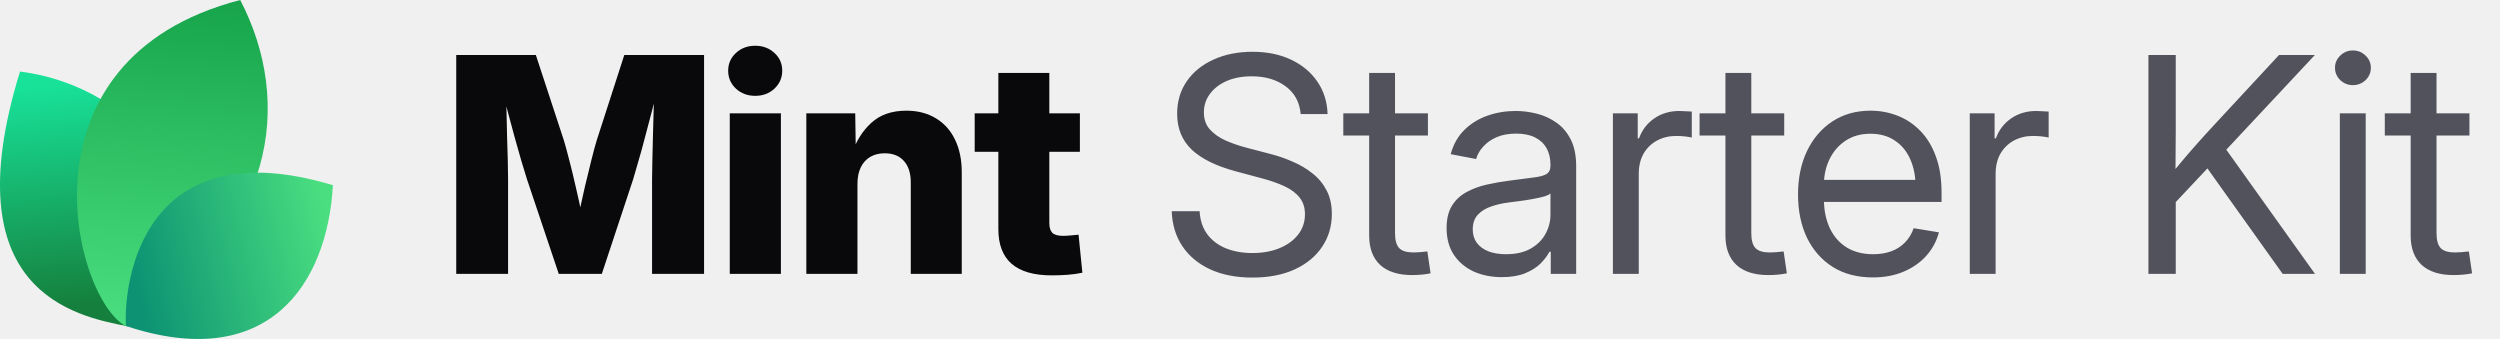
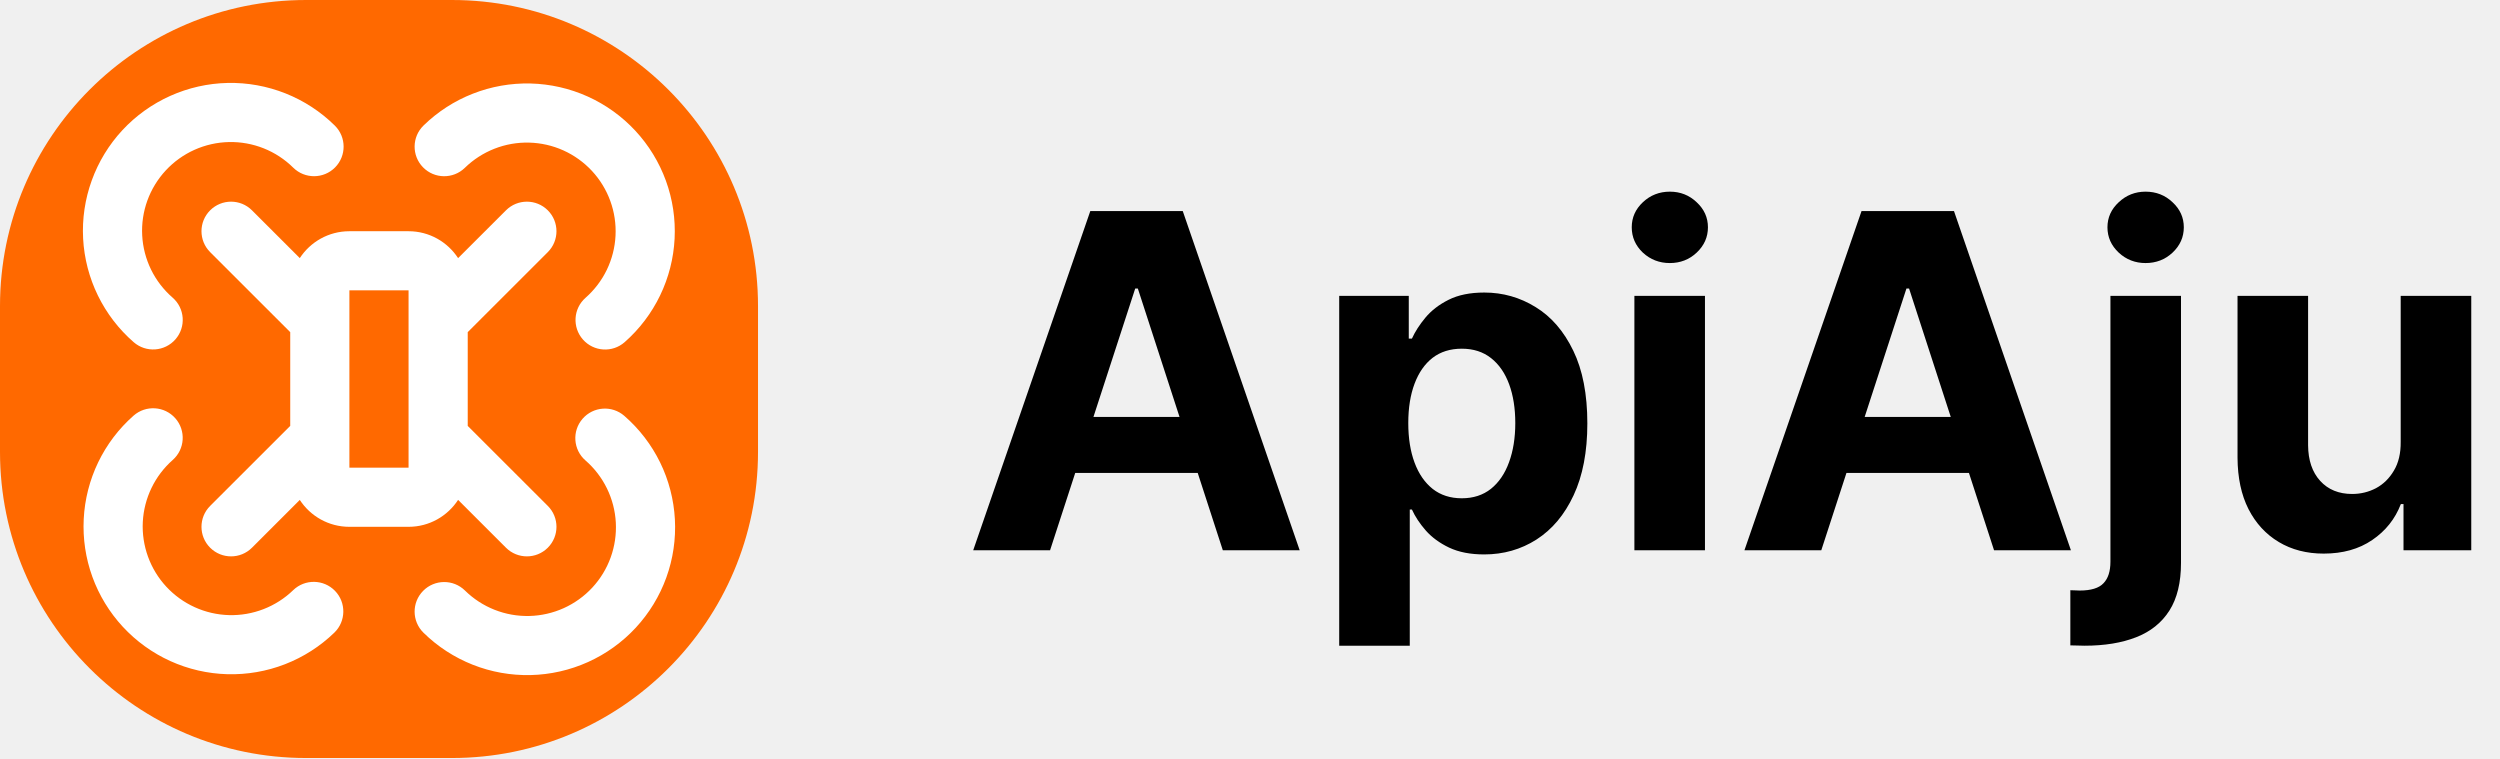
- <svg xmlns="http://www.w3.org/2000/svg" width="177" height="24" viewBox="0 0 177 24" fill="none">
-   <path d="M9.061 23.108C5.268 22.377 -3.391 20.627 1.417 5.064C9.634 6.099 16.973 14.064 9.061 23.108Z" fill="url(#paint0_linear_17557_2020)" />
-   <path d="M8.919 23.094C5.276 21.222 0.784 4.209 17.007 0C20.757 7.193 19.621 16.545 8.919 23.094Z" fill="url(#paint1_linear_17557_2020)" />
-   <path d="M8.914 23.079C8.735 19.882 10.159 9.085 23.57 13.111C23.181 20.123 18.984 26.418 8.914 23.079Z" fill="url(#paint2_linear_17557_2020)" />
-   <path d="M32.301 19.392V3.894H37.938L39.925 9.948C40.036 10.315 40.164 10.787 40.31 11.362C40.462 11.938 40.611 12.552 40.757 13.204C40.91 13.855 41.048 14.483 41.173 15.086C41.305 15.682 41.412 16.192 41.495 16.615H40.695C40.771 16.192 40.871 15.682 40.996 15.086C41.128 14.49 41.267 13.866 41.412 13.214C41.565 12.562 41.714 11.948 41.86 11.373C42.005 10.79 42.133 10.315 42.244 9.948L44.2 3.894H49.848V19.392H46.166V12.704C46.166 12.357 46.173 11.917 46.187 11.383C46.2 10.849 46.214 10.27 46.228 9.646C46.249 9.022 46.266 8.391 46.28 7.753C46.301 7.115 46.311 6.519 46.311 5.964H46.623C46.485 6.561 46.332 7.181 46.166 7.826C45.999 8.471 45.833 9.102 45.666 9.719C45.507 10.336 45.351 10.901 45.198 11.414C45.053 11.928 44.928 12.357 44.824 12.704L42.608 19.392H39.561L37.314 12.704C37.203 12.357 37.072 11.928 36.919 11.414C36.773 10.901 36.614 10.34 36.441 9.729C36.274 9.112 36.104 8.481 35.931 7.836C35.764 7.192 35.608 6.567 35.463 5.964H35.827C35.834 6.512 35.844 7.105 35.858 7.743C35.872 8.374 35.886 9.005 35.9 9.636C35.92 10.26 35.938 10.839 35.952 11.373C35.965 11.907 35.972 12.351 35.972 12.704V19.392H32.301ZM51.668 19.392V8.024H55.288V19.392H51.668ZM53.468 6.786C52.927 6.786 52.473 6.616 52.105 6.276C51.738 5.93 51.554 5.507 51.554 5.007C51.554 4.508 51.738 4.088 52.105 3.749C52.473 3.409 52.927 3.239 53.468 3.239C54.009 3.239 54.463 3.409 54.83 3.749C55.198 4.082 55.382 4.501 55.382 5.007C55.382 5.507 55.198 5.93 54.83 6.276C54.463 6.616 54.009 6.786 53.468 6.786ZM60.708 13.027V19.392H57.088V8.024H60.551L60.593 10.967H60.281C60.593 10.024 61.061 9.268 61.685 8.7C62.309 8.124 63.138 7.836 64.171 7.836C64.975 7.836 65.672 8.017 66.262 8.377C66.851 8.731 67.302 9.234 67.614 9.885C67.933 10.537 68.092 11.307 68.092 12.194V19.392H64.483V12.912C64.483 12.26 64.32 11.754 63.994 11.394C63.675 11.033 63.221 10.853 62.632 10.853C62.25 10.853 61.914 10.936 61.623 11.102C61.332 11.269 61.106 11.515 60.947 11.841C60.787 12.16 60.708 12.555 60.708 13.027ZM76.456 8.024V10.749H69.008V8.024H76.456ZM70.683 5.163H74.292V15.783C74.292 16.102 74.361 16.334 74.5 16.48C74.646 16.625 74.899 16.698 75.259 16.698C75.405 16.698 75.596 16.688 75.831 16.667C76.074 16.646 76.251 16.629 76.362 16.615L76.632 19.309C76.313 19.378 75.963 19.427 75.582 19.455C75.207 19.482 74.836 19.496 74.469 19.496C73.2 19.496 72.25 19.222 71.619 18.674C70.995 18.127 70.683 17.308 70.683 16.22V5.163Z" fill="#09090B" />
-   <path d="M88.667 19.652C87.523 19.652 86.528 19.458 85.682 19.07C84.843 18.681 84.188 18.137 83.716 17.437C83.245 16.736 82.992 15.908 82.957 14.951H84.933C84.968 15.596 85.148 16.14 85.474 16.584C85.8 17.021 86.24 17.354 86.795 17.582C87.35 17.804 87.974 17.915 88.667 17.915C89.388 17.915 90.026 17.801 90.581 17.572C91.143 17.343 91.583 17.024 91.902 16.615C92.228 16.199 92.391 15.717 92.391 15.169C92.391 14.698 92.266 14.306 92.017 13.994C91.767 13.675 91.413 13.408 90.956 13.193C90.498 12.978 89.954 12.787 89.323 12.621L87.502 12.132C86.123 11.765 85.082 11.255 84.382 10.603C83.689 9.944 83.342 9.095 83.342 8.055C83.342 7.174 83.571 6.404 84.028 5.746C84.486 5.087 85.117 4.577 85.921 4.217C86.726 3.849 87.645 3.666 88.678 3.666C89.718 3.666 90.63 3.853 91.413 4.227C92.204 4.602 92.824 5.122 93.275 5.787C93.726 6.446 93.965 7.209 93.993 8.076H92.089C92.013 7.23 91.656 6.574 91.018 6.11C90.387 5.638 89.586 5.403 88.615 5.403C87.95 5.403 87.36 5.513 86.847 5.735C86.341 5.957 85.946 6.262 85.661 6.651C85.377 7.032 85.235 7.469 85.235 7.961C85.235 8.447 85.377 8.849 85.661 9.168C85.946 9.48 86.317 9.74 86.774 9.948C87.232 10.149 87.724 10.319 88.251 10.457L89.884 10.884C90.439 11.023 90.977 11.206 91.496 11.435C92.023 11.657 92.495 11.934 92.911 12.267C93.334 12.593 93.67 12.995 93.92 13.474C94.17 13.945 94.294 14.504 94.294 15.149C94.294 16.015 94.066 16.788 93.608 17.468C93.157 18.148 92.512 18.681 91.673 19.07C90.834 19.458 89.832 19.652 88.667 19.652ZM101.097 8.024V9.594H95.106V8.024H101.097ZM96.937 5.163H98.767V16.521C98.767 17 98.865 17.347 99.059 17.562C99.26 17.77 99.6 17.874 100.078 17.874C100.21 17.874 100.366 17.867 100.546 17.853C100.733 17.832 100.903 17.815 101.056 17.801L101.285 19.351C101.097 19.392 100.886 19.423 100.65 19.444C100.414 19.465 100.189 19.475 99.974 19.475C98.996 19.475 98.244 19.236 97.717 18.758C97.197 18.272 96.937 17.579 96.937 16.677V5.163ZM106.33 19.621C105.595 19.621 104.932 19.489 104.343 19.226C103.754 18.955 103.285 18.564 102.939 18.05C102.592 17.53 102.419 16.896 102.419 16.147C102.419 15.495 102.547 14.965 102.804 14.556C103.06 14.146 103.403 13.828 103.833 13.599C104.263 13.363 104.742 13.186 105.269 13.068C105.796 12.95 106.333 12.857 106.881 12.787C107.574 12.69 108.132 12.617 108.555 12.569C108.978 12.52 109.287 12.441 109.481 12.33C109.675 12.212 109.772 12.014 109.772 11.737V11.654C109.772 11.203 109.679 10.815 109.492 10.489C109.311 10.163 109.041 9.91 108.68 9.729C108.32 9.549 107.872 9.459 107.338 9.459C106.805 9.459 106.34 9.546 105.945 9.719C105.556 9.892 105.241 10.118 104.998 10.395C104.755 10.665 104.593 10.953 104.509 11.258L102.71 10.915C102.897 10.222 103.22 9.65 103.677 9.199C104.135 8.748 104.679 8.412 105.31 8.19C105.941 7.968 106.607 7.857 107.307 7.857C107.8 7.857 108.295 7.92 108.795 8.044C109.301 8.169 109.765 8.381 110.188 8.679C110.611 8.97 110.951 9.369 111.208 9.875C111.464 10.374 111.593 11.005 111.593 11.768V19.392H109.793V17.822H109.7C109.568 18.085 109.363 18.359 109.086 18.643C108.809 18.921 108.444 19.153 107.994 19.34C107.543 19.527 106.988 19.621 106.33 19.621ZM106.621 17.998C107.321 17.998 107.904 17.867 108.368 17.603C108.84 17.333 109.19 16.986 109.419 16.563C109.654 16.133 109.772 15.682 109.772 15.211V13.692C109.703 13.769 109.554 13.841 109.325 13.911C109.096 13.973 108.829 14.032 108.524 14.088C108.226 14.143 107.921 14.192 107.609 14.233C107.304 14.275 107.033 14.309 106.798 14.337C106.354 14.393 105.938 14.49 105.549 14.628C105.168 14.76 104.86 14.954 104.624 15.211C104.388 15.467 104.27 15.811 104.27 16.241C104.27 16.615 104.367 16.934 104.561 17.198C104.762 17.461 105.04 17.662 105.393 17.801C105.747 17.933 106.156 17.998 106.621 17.998ZM114.193 19.392V8.024H115.951V9.792H116.045C116.253 9.209 116.61 8.741 117.116 8.388C117.622 8.034 118.219 7.857 118.905 7.857C119.058 7.857 119.217 7.864 119.384 7.878C119.55 7.885 119.682 7.892 119.779 7.899V9.74C119.716 9.719 119.578 9.695 119.363 9.667C119.155 9.639 118.922 9.625 118.666 9.625C118.174 9.625 117.726 9.733 117.324 9.948C116.922 10.163 116.603 10.471 116.367 10.874C116.138 11.276 116.024 11.758 116.024 12.319V19.392H114.193ZM126.322 8.024V9.594H120.33V8.024H126.322ZM122.161 5.163H123.992V16.521C123.992 17 124.089 17.347 124.283 17.562C124.484 17.77 124.824 17.874 125.302 17.874C125.434 17.874 125.59 17.867 125.77 17.853C125.958 17.832 126.127 17.815 126.28 17.801L126.509 19.351C126.322 19.392 126.11 19.423 125.874 19.444C125.639 19.465 125.413 19.475 125.198 19.475C124.221 19.475 123.468 19.236 122.941 18.758C122.421 18.272 122.161 17.579 122.161 16.677V5.163ZM132.604 19.642C131.502 19.642 130.555 19.396 129.765 18.903C128.974 18.404 128.364 17.714 127.934 16.834C127.511 15.946 127.3 14.927 127.3 13.775C127.3 12.611 127.511 11.584 127.934 10.697C128.364 9.802 128.964 9.102 129.734 8.596C130.51 8.089 131.408 7.836 132.428 7.836C133.1 7.836 133.738 7.954 134.341 8.19C134.952 8.426 135.489 8.783 135.954 9.261C136.425 9.74 136.793 10.343 137.056 11.071C137.327 11.792 137.462 12.645 137.462 13.63V14.296H128.433V12.735H136.463L135.631 13.297C135.631 12.541 135.506 11.876 135.257 11.3C135.007 10.725 134.643 10.277 134.165 9.958C133.686 9.632 133.107 9.469 132.428 9.469C131.748 9.469 131.162 9.632 130.67 9.958C130.177 10.284 129.796 10.725 129.526 11.279C129.262 11.827 129.13 12.441 129.13 13.12V14.046C129.13 14.864 129.273 15.572 129.557 16.168C129.841 16.757 130.243 17.211 130.763 17.53C131.283 17.842 131.901 17.998 132.615 17.998C133.093 17.998 133.523 17.929 133.905 17.79C134.293 17.645 134.619 17.433 134.882 17.156C135.153 16.879 135.354 16.546 135.486 16.157L137.275 16.449C137.108 17.08 136.81 17.634 136.38 18.113C135.95 18.591 135.413 18.966 134.768 19.236C134.123 19.507 133.402 19.642 132.604 19.642ZM139.459 19.392V8.024H141.217V9.792H141.311C141.519 9.209 141.876 8.741 142.382 8.388C142.888 8.034 143.485 7.857 144.171 7.857C144.324 7.857 144.483 7.864 144.649 7.878C144.816 7.885 144.948 7.892 145.045 7.899V9.74C144.982 9.719 144.844 9.695 144.629 9.667C144.421 9.639 144.188 9.625 143.932 9.625C143.439 9.625 142.992 9.733 142.59 9.948C142.188 10.163 141.869 10.471 141.633 10.874C141.404 11.276 141.29 11.758 141.29 12.319V19.392H139.459ZM153.429 14.961V12.715C153.783 12.257 154.136 11.82 154.49 11.404C154.844 10.981 155.204 10.565 155.572 10.156C155.939 9.74 156.314 9.327 156.695 8.918L161.355 3.894H163.893L157.277 10.967H157.184L153.429 14.961ZM152.108 19.392V3.894H154.043V9.241L154.022 12.559L154.043 13.505V19.392H152.108ZM161.615 19.392L155.967 11.477L157.173 9.969L163.903 19.392H161.615ZM165.661 19.392V8.024H167.492V19.392H165.661ZM166.587 6.027C166.24 6.027 165.942 5.909 165.692 5.673C165.443 5.43 165.318 5.139 165.318 4.799C165.318 4.459 165.443 4.172 165.692 3.936C165.942 3.693 166.24 3.572 166.587 3.572C166.934 3.572 167.232 3.693 167.482 3.936C167.731 4.172 167.856 4.459 167.856 4.799C167.856 5.139 167.731 5.43 167.482 5.673C167.232 5.909 166.934 6.027 166.587 6.027ZM174.836 8.024V9.594H168.844V8.024H174.836ZM170.675 5.163H172.506V16.521C172.506 17 172.603 17.347 172.797 17.562C172.998 17.77 173.338 17.874 173.816 17.874C173.948 17.874 174.104 17.867 174.284 17.853C174.472 17.832 174.641 17.815 174.794 17.801L175.023 19.351C174.836 19.392 174.624 19.423 174.388 19.444C174.153 19.465 173.927 19.475 173.712 19.475C172.735 19.475 171.982 19.236 171.455 18.758C170.935 18.272 170.675 17.579 170.675 16.677V5.163Z" fill="#52525C" />
-   <defs>
-     <linearGradient id="paint0_linear_17557_2020" x1="3.776" y1="5.916" x2="5.232" y2="21.559" gradientUnits="userSpaceOnUse">
-       <stop stop-color="#18E299" />
-       <stop offset="1" stop-color="#15803D" />
-     </linearGradient>
-     <linearGradient id="paint1_linear_17557_2020" x1="12.171" y1="-0.718" x2="10.19" y2="22.983" gradientUnits="userSpaceOnUse">
-       <stop stop-color="#16A34A" />
-       <stop offset="1" stop-color="#4ADE80" />
-     </linearGradient>
-     <linearGradient id="paint2_linear_17557_2020" x1="23.133" y1="15.353" x2="9.338" y2="18.52" gradientUnits="userSpaceOnUse">
-       <stop stop-color="#4ADE80" />
-       <stop offset="1" stop-color="#0D9373" />
-     </linearGradient>
-   </defs>
+ <svg xmlns="http://www.w3.org/2000/svg" width="686" height="208" viewBox="0 0 686 208" fill="none">
+   <rect width="208" height="208" rx="84" fill="#FF6900" />
+   <path d="M159.863 114.902C162.806 111.524 167.929 111.17 171.31 114.11C175.409 117.675 178.756 122.023 181.14 126.902C183.524 131.782 184.898 137.092 185.191 142.514C185.483 147.935 184.689 153.36 182.844 158.467C180.999 163.574 178.141 168.264 174.449 172.249C170.758 176.233 166.299 179.435 161.346 181.667C156.392 183.898 151.042 185.113 145.61 185.239C140.178 185.365 134.775 184.402 129.723 182.403C124.671 180.404 120.065 177.412 116.191 173.603C112.997 170.461 112.96 165.326 116.104 162.134C119.249 158.942 124.388 158.897 127.583 162.039C129.907 164.324 132.669 166.122 135.701 167.322C138.731 168.521 141.971 169.101 145.229 169.025C148.489 168.949 151.706 168.218 154.679 166.879C157.649 165.54 160.321 163.62 162.535 161.231C164.75 158.84 166.461 156.026 167.568 152.962C168.676 149.897 169.155 146.639 168.98 143.385C168.804 140.133 167.976 136.95 166.546 134.023C165.116 131.097 163.114 128.486 160.656 126.348C157.274 123.407 156.92 118.281 159.863 114.902ZM36.649 114.055C40.009 111.092 45.137 111.412 48.104 114.768C51.071 118.126 50.752 123.257 47.39 126.221C44.958 128.366 42.98 130.976 41.572 133.896C40.163 136.817 39.35 139.989 39.185 143.227C39.021 146.465 39.507 149.707 40.612 152.756C41.718 155.802 43.421 158.598 45.623 160.978C47.825 163.359 50.484 165.277 53.439 166.617C56.394 167.958 59.589 168.697 62.833 168.787C66.076 168.877 69.306 168.314 72.33 167.14C75.354 165.965 78.116 164.199 80.447 161.944C83.669 158.83 88.808 158.916 91.926 162.134C95.041 165.353 94.956 170.489 91.736 173.603C87.85 177.361 83.251 180.303 78.212 182.261C73.171 184.218 67.787 185.151 62.381 185.001C56.974 184.851 51.649 183.624 46.724 181.389C41.8 179.155 37.371 175.956 33.7 171.987C30.029 168.02 27.187 163.356 25.344 158.277C23.502 153.197 22.7 147.799 22.974 142.403C23.249 137.006 24.597 131.715 26.946 126.847C29.294 121.98 32.595 117.63 36.649 114.055ZM138.84 57.714C142.01 54.548 147.149 54.547 150.319 57.714C153.488 60.881 153.487 66.016 150.319 69.183L128.344 91.14V116.867L150.319 138.823C153.488 141.99 153.487 147.125 150.319 150.292C147.149 153.46 142.01 153.46 138.84 150.292L125.704 137.168C122.809 141.61 117.81 144.557 112.109 144.558H95.874C90.171 144.558 85.159 141.619 82.263 137.176L69.143 150.292C65.973 153.46 60.834 153.46 57.664 150.292C54.494 147.125 54.494 141.991 57.664 138.823L79.639 116.867V91.14L57.664 69.183C54.494 66.016 54.494 60.881 57.664 57.714C60.834 54.548 65.973 54.547 69.143 57.714L82.263 70.823C85.159 66.384 90.175 63.449 95.874 63.449H112.109C117.807 63.449 122.808 66.392 125.704 70.831L138.84 57.714ZM95.874 128.336H112.109V79.67H95.874V128.336ZM145.578 22.91C150.993 23.043 156.328 24.257 161.266 26.482C166.204 28.707 170.646 31.901 174.33 35.868C178.015 39.837 180.874 44.507 182.725 49.595C184.576 54.681 185.384 60.087 185.112 65.492C184.839 70.898 183.486 76.197 181.132 81.072C178.778 85.948 175.471 90.31 171.405 93.888C168.041 96.848 162.913 96.52 159.95 93.159C156.988 89.799 157.309 84.675 160.672 81.714C163.111 79.567 165.102 76.956 166.514 74.031C167.927 71.105 168.737 67.92 168.9 64.676C169.064 61.434 168.576 58.191 167.465 55.14C166.354 52.087 164.642 49.283 162.432 46.902C160.221 44.521 157.554 42.606 154.591 41.27C151.628 39.935 148.423 39.212 145.174 39.132C141.925 39.052 138.693 39.623 135.669 40.811C132.644 41.999 129.885 43.777 127.559 46.047C124.352 49.176 119.213 49.116 116.081 45.912C112.949 42.708 113.009 37.572 116.215 34.443C120.091 30.66 124.689 27.694 129.731 25.714C134.774 23.733 140.162 22.777 145.578 22.91ZM62.468 22.759C67.905 22.643 73.31 23.624 78.362 25.635C83.414 27.646 88.012 30.646 91.878 34.466C95.066 37.616 95.094 42.758 91.942 45.944C88.79 49.126 83.65 49.154 80.463 46.007C78.143 43.714 75.385 41.907 72.353 40.7C69.322 39.493 66.079 38.911 62.817 38.981C59.554 39.051 56.336 39.776 53.36 41.112C50.383 42.448 47.707 44.369 45.488 46.759C43.269 49.15 41.548 51.963 40.438 55.029C39.328 58.093 38.845 61.35 39.019 64.605C39.193 67.861 40.021 71.053 41.453 73.983C42.884 76.913 44.897 79.526 47.359 81.666C50.738 84.607 51.092 89.725 48.151 93.104C45.209 96.484 40.079 96.844 36.696 93.904C32.593 90.337 29.252 85.98 26.866 81.096C24.481 76.213 23.099 70.902 22.808 65.476C22.517 60.05 23.327 54.618 25.178 49.508C27.029 44.398 29.883 39.709 33.581 35.726C37.28 31.741 41.747 28.543 46.709 26.316C51.67 24.089 57.03 22.876 62.468 22.759Z" fill="white" />
+   <path d="M288.136 151H267.045L299.182 57.909H324.545L356.636 151H335.545L312.227 79.182H311.5L288.136 151ZM286.818 114.409H336.636V129.773H286.818V114.409ZM367.477 177.182V81.182H386.568V92.909H387.432C388.28 91.03 389.508 89.121 391.114 87.182C392.75 85.212 394.871 83.576 397.477 82.273C400.114 80.939 403.386 80.273 407.295 80.273C412.386 80.273 417.083 81.606 421.386 84.273C425.689 86.909 429.129 90.894 431.705 96.227C434.28 101.53 435.568 108.182 435.568 116.182C435.568 123.97 434.311 130.545 431.795 135.909C429.311 141.242 425.917 145.288 421.614 148.045C417.341 150.773 412.553 152.136 407.25 152.136C403.492 152.136 400.295 151.515 397.659 150.273C395.053 149.03 392.917 147.47 391.25 145.591C389.583 143.682 388.311 141.758 387.432 139.818H386.841V177.182H367.477ZM386.432 116.091C386.432 120.242 387.008 123.864 388.159 126.955C389.311 130.045 390.977 132.455 393.159 134.182C395.341 135.879 397.992 136.727 401.114 136.727C404.265 136.727 406.932 135.864 409.114 134.136C411.295 132.379 412.947 129.955 414.068 126.864C415.22 123.742 415.795 120.152 415.795 116.091C415.795 112.061 415.235 108.515 414.114 105.455C412.992 102.394 411.341 100 409.159 98.273C406.977 96.546 404.295 95.682 401.114 95.682C397.962 95.682 395.295 96.515 393.114 98.182C390.962 99.849 389.311 102.212 388.159 105.273C387.008 108.333 386.432 111.939 386.432 116.091ZM448.477 151V81.182H467.841V151H448.477ZM458.205 72.182C455.326 72.182 452.856 71.227 450.795 69.318C448.765 67.379 447.75 65.061 447.75 62.364C447.75 59.697 448.765 57.409 450.795 55.5C452.856 53.561 455.326 52.591 458.205 52.591C461.083 52.591 463.538 53.561 465.568 55.5C467.629 57.409 468.659 59.697 468.659 62.364C468.659 65.061 467.629 67.379 465.568 69.318C463.538 71.227 461.083 72.182 458.205 72.182ZM499.761 151H478.67L510.807 57.909H536.17L568.261 151H547.17L523.852 79.182H523.125L499.761 151ZM498.443 114.409H548.261V129.773H498.443V114.409ZM579.102 81.182H598.466V154.455C598.466 159.848 597.405 164.212 595.284 167.545C593.163 170.879 590.117 173.318 586.148 174.864C582.208 176.409 577.496 177.182 572.011 177.182C571.345 177.182 570.708 177.167 570.102 177.136C569.466 177.136 568.799 177.121 568.102 177.091V161.955C568.617 161.985 569.072 162 569.466 162C569.83 162.03 570.223 162.045 570.648 162.045C573.769 162.045 575.951 161.379 577.193 160.045C578.466 158.742 579.102 156.773 579.102 154.136V81.182ZM588.739 72.182C585.89 72.182 583.436 71.227 581.375 69.318C579.314 67.379 578.284 65.061 578.284 62.364C578.284 59.697 579.314 57.409 581.375 55.5C583.436 53.561 585.89 52.591 588.739 52.591C591.648 52.591 594.117 53.561 596.148 55.5C598.208 57.409 599.239 59.697 599.239 62.364C599.239 65.061 598.208 67.379 596.148 69.318C594.117 71.227 591.648 72.182 588.739 72.182ZM658.75 121.273V81.182H678.114V151H659.523V138.318H658.795C657.22 142.409 654.598 145.697 650.932 148.182C647.295 150.667 642.856 151.909 637.614 151.909C632.947 151.909 628.841 150.848 625.295 148.727C621.75 146.606 618.977 143.591 616.977 139.682C615.008 135.773 614.008 131.091 613.977 125.636V81.182H633.341V122.182C633.371 126.303 634.477 129.561 636.659 131.955C638.841 134.348 641.765 135.545 645.432 135.545C647.765 135.545 649.947 135.015 651.977 133.955C654.008 132.864 655.644 131.258 656.886 129.136C658.159 127.015 658.78 124.394 658.75 121.273Z" fill="black" />
</svg>
